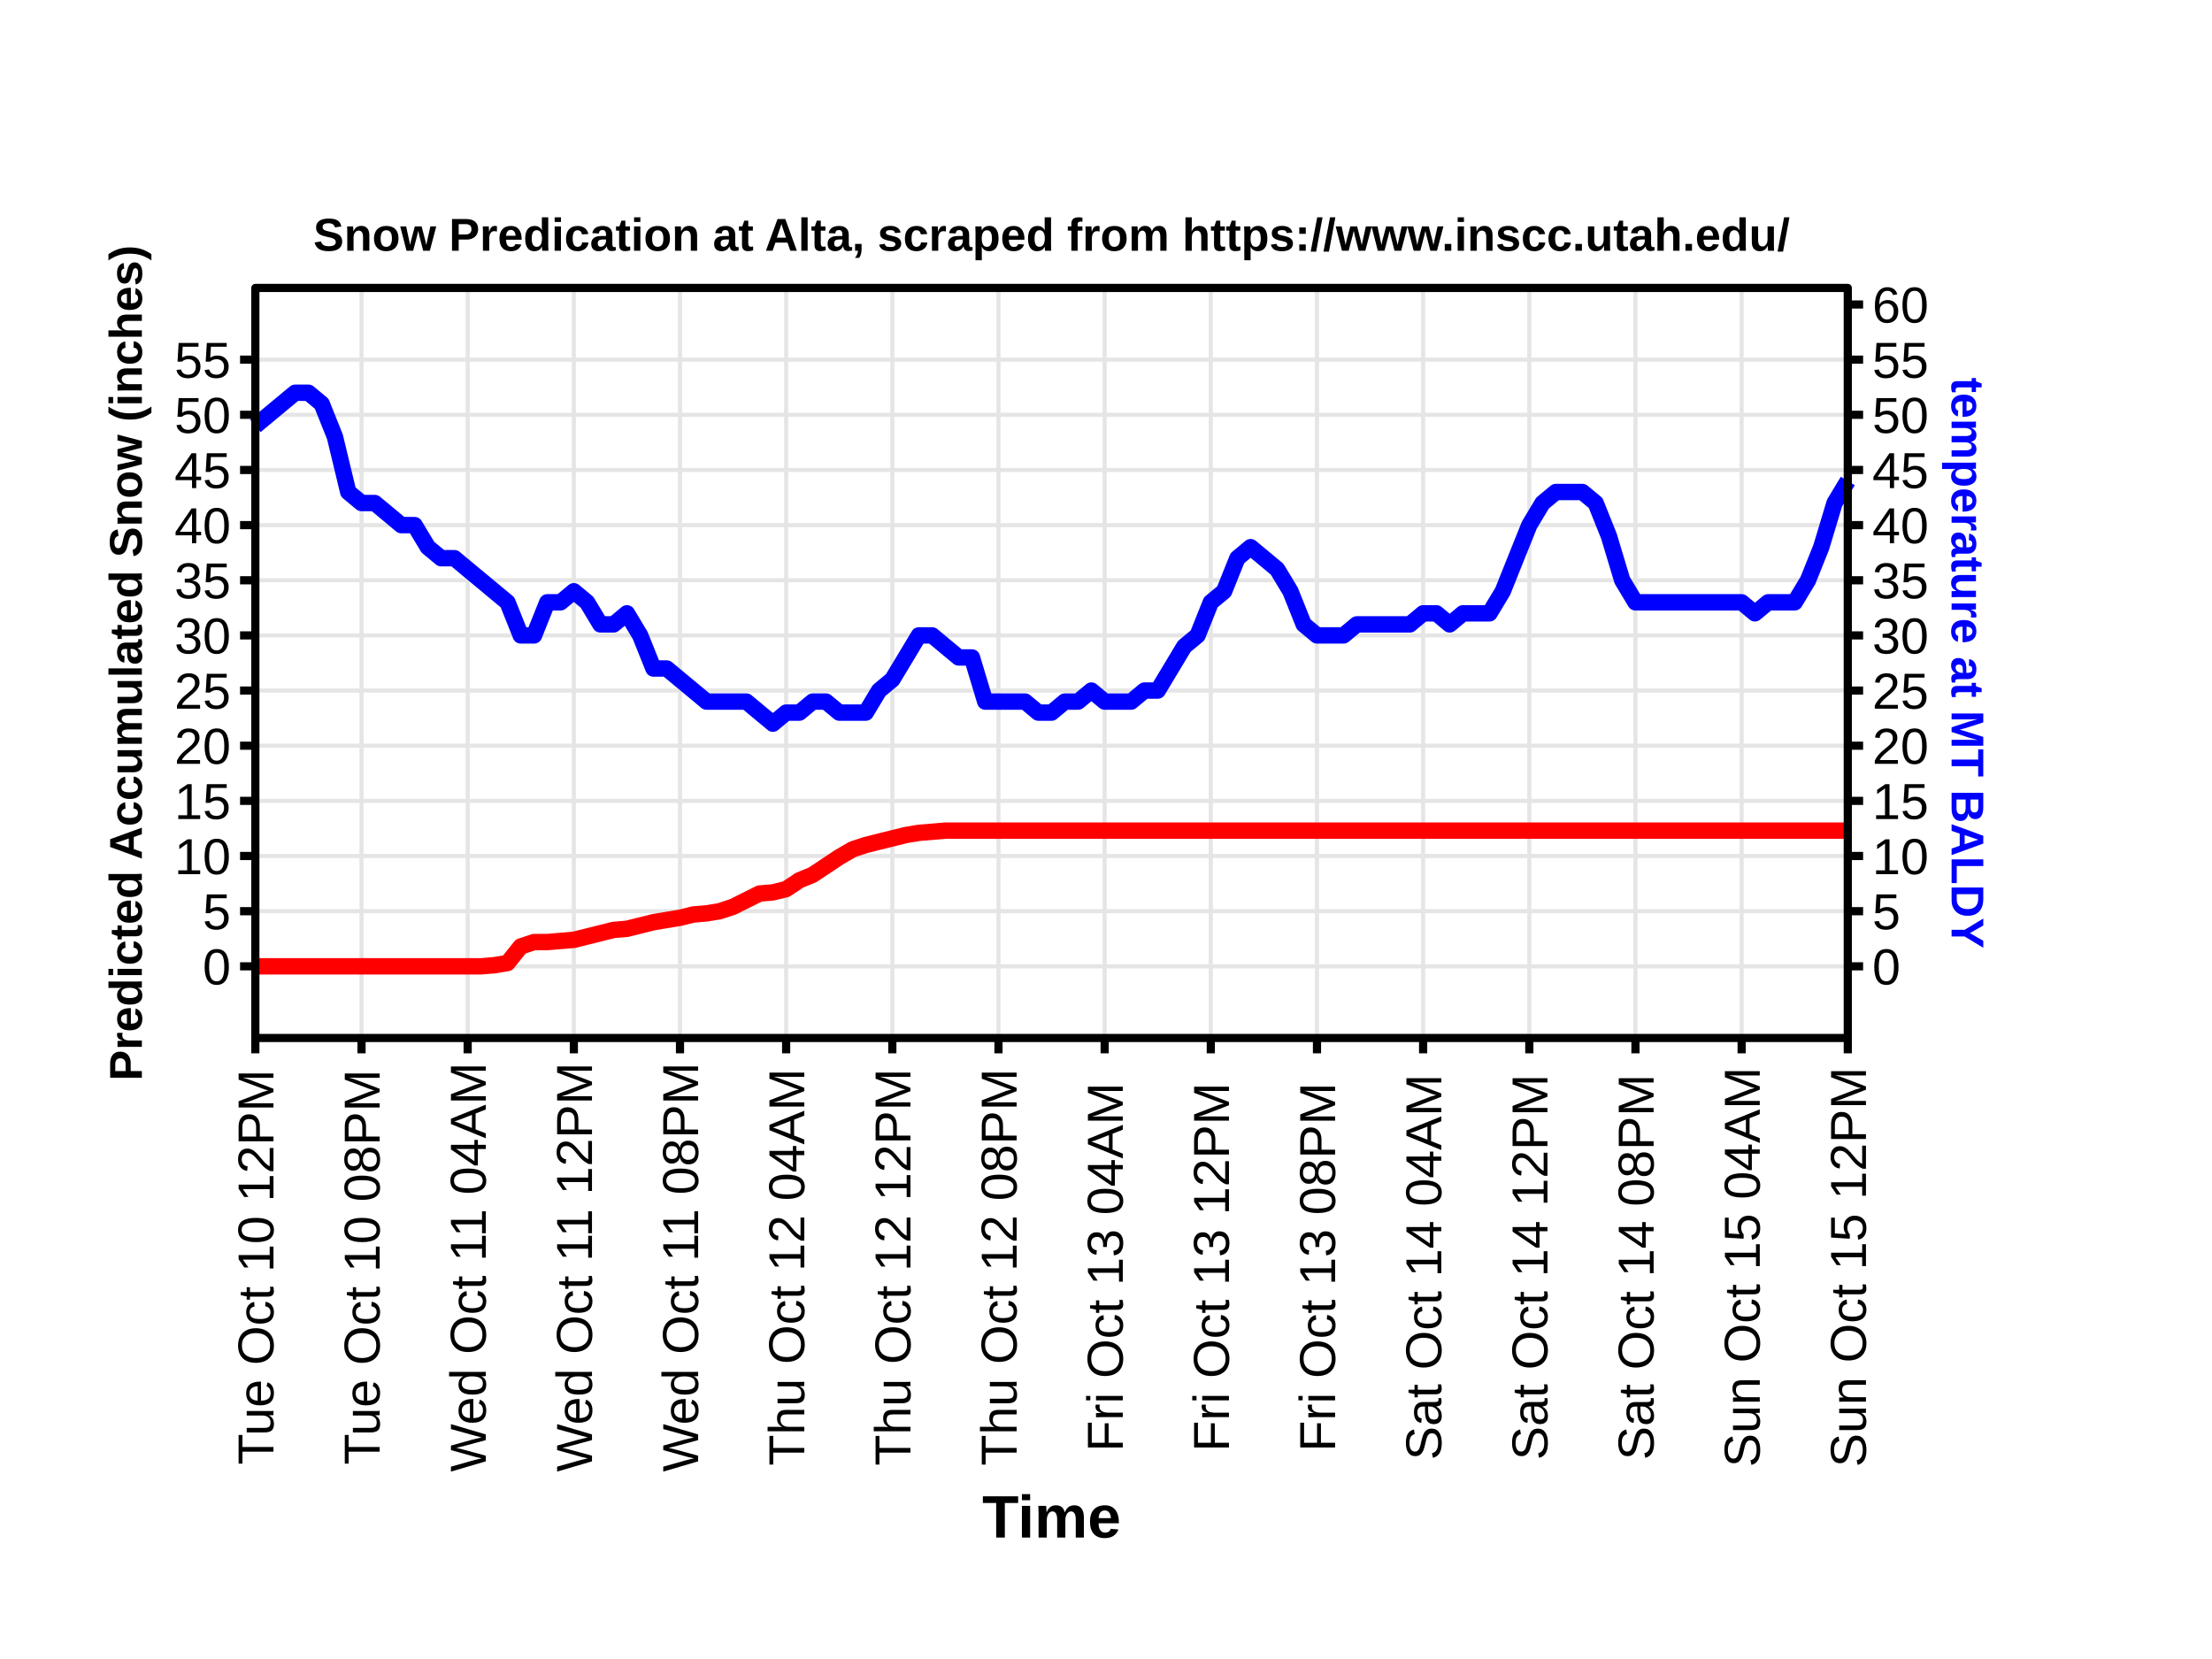
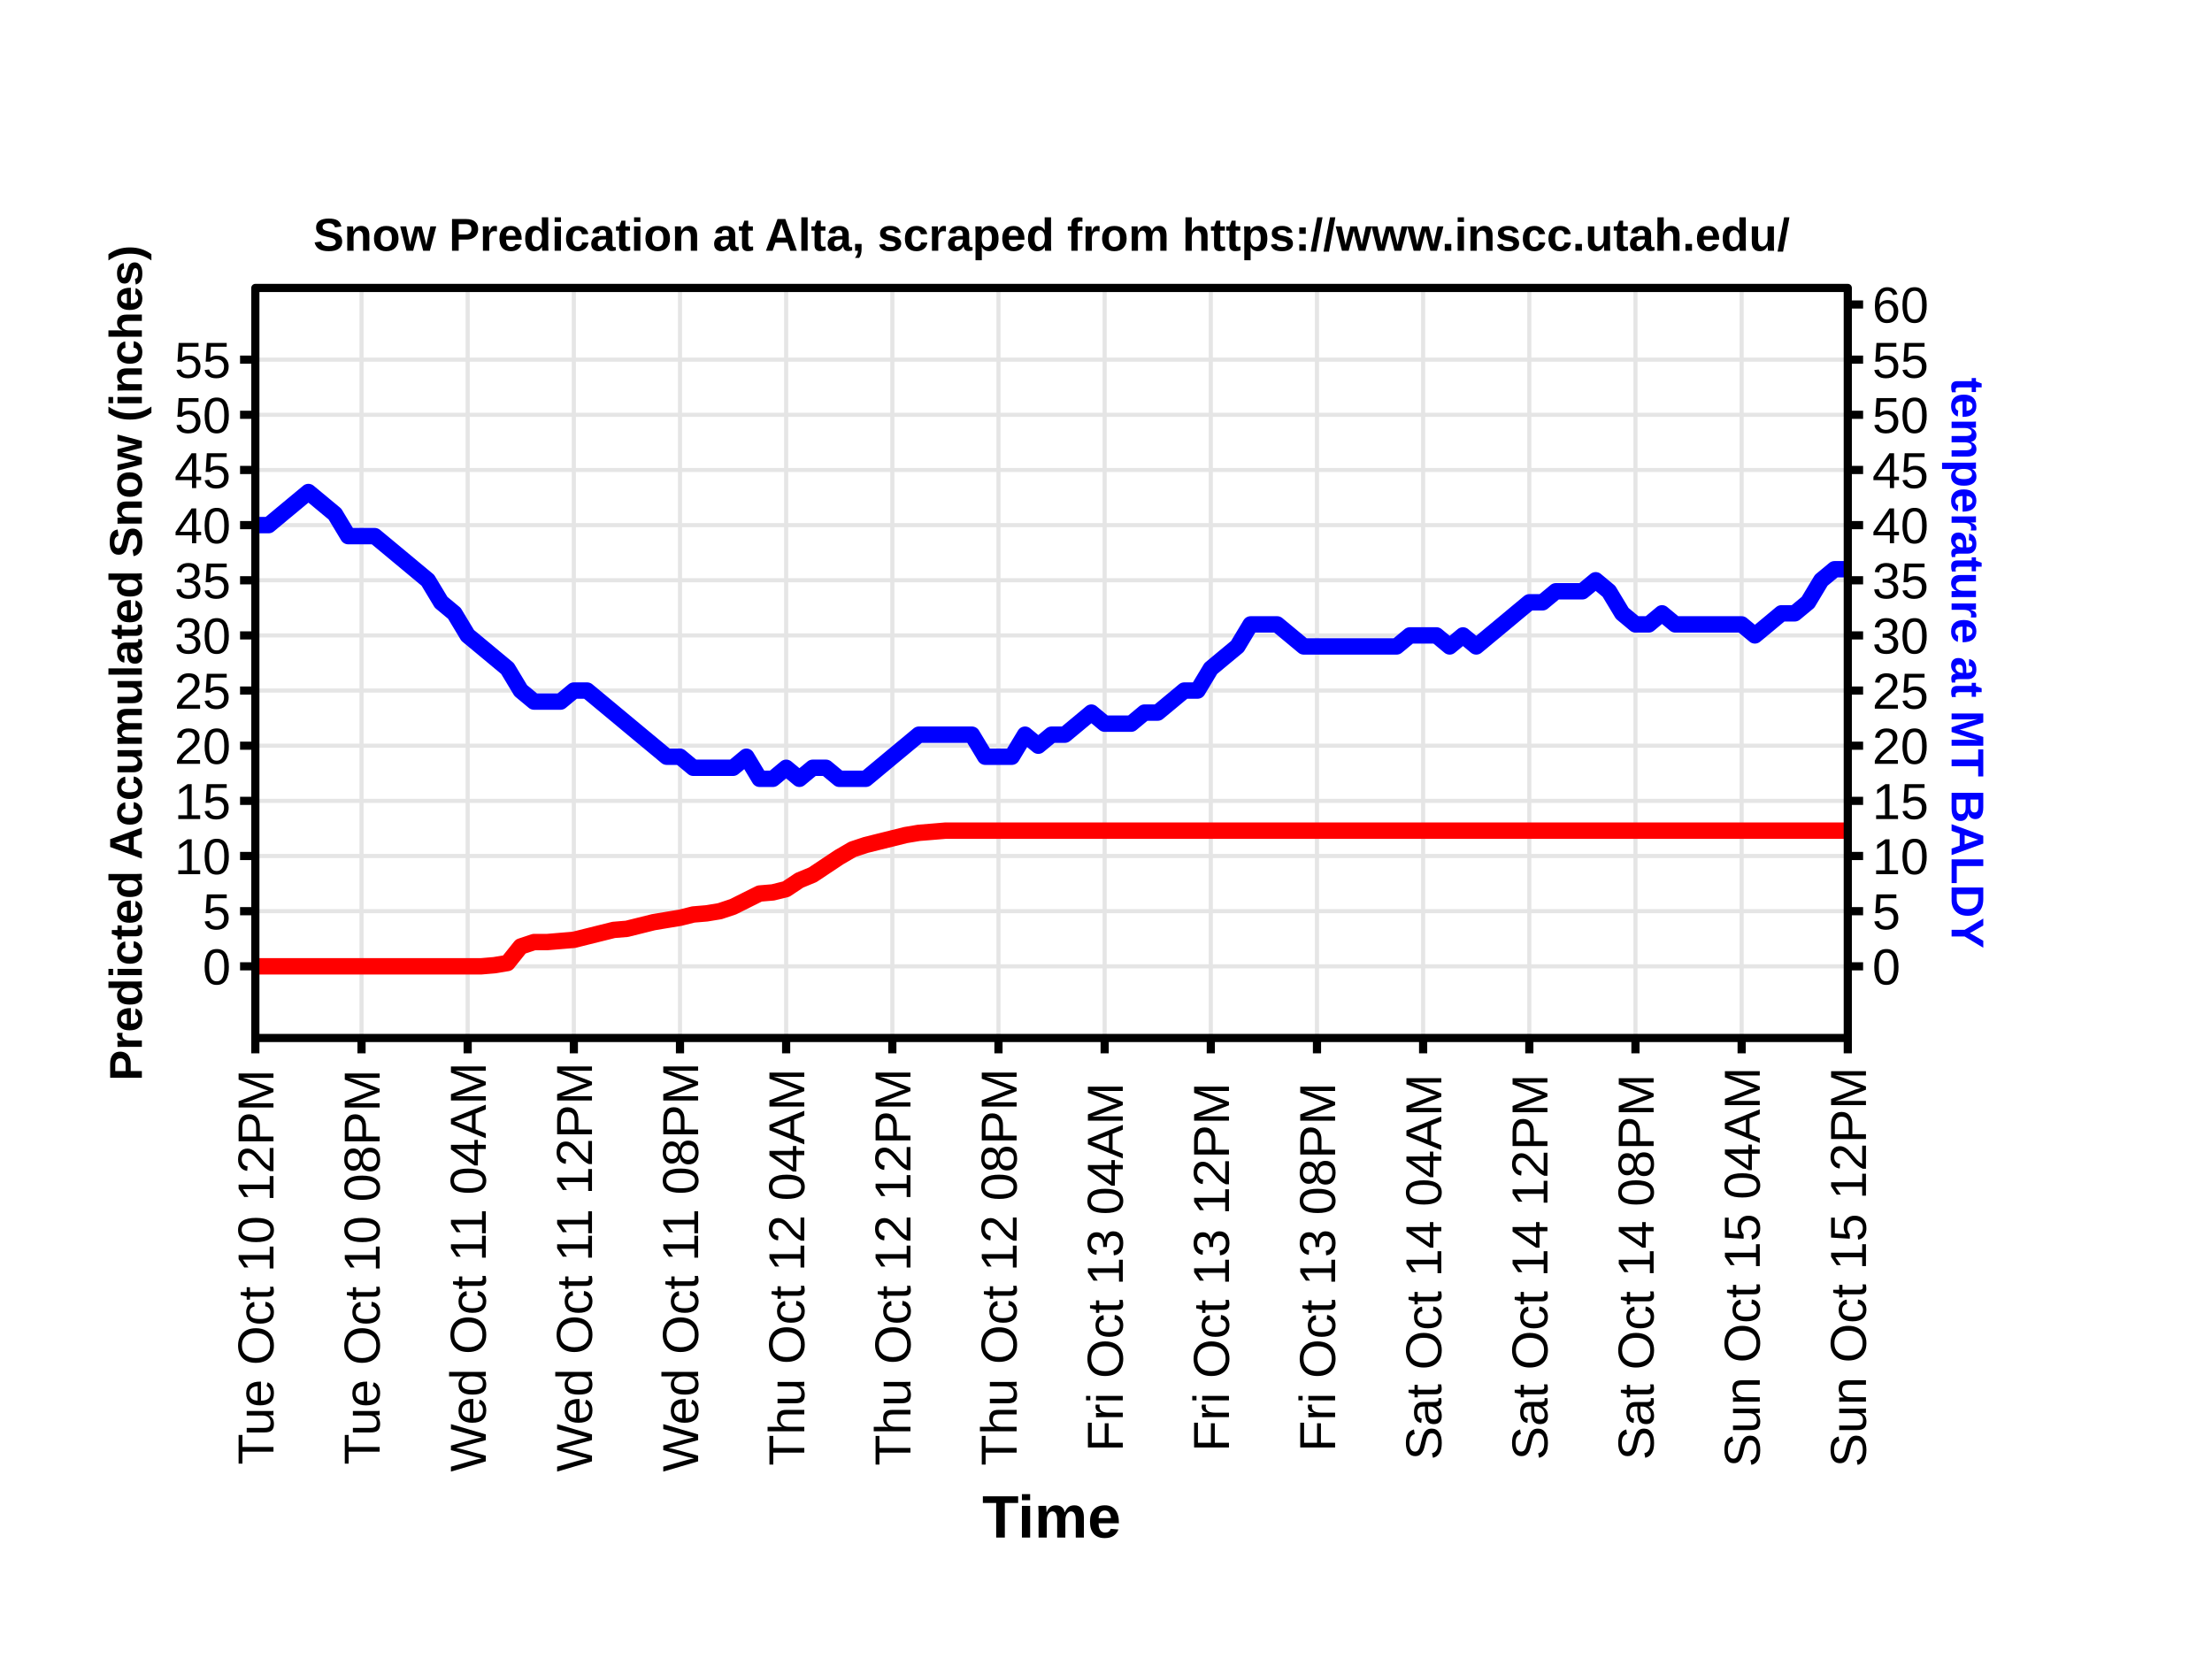
<svg xmlns="http://www.w3.org/2000/svg" class="svglite" width="576.00pt" height="432.00pt" viewBox="0 0 576.00 432.00">
  <defs>
    <style type="text/css">
    .svglite line, .svglite polyline, .svglite polygon, .svglite path, .svglite rect, .svglite circle {
      fill: none;
      stroke: #000000;
      stroke-linecap: round;
      stroke-linejoin: round;
      stroke-miterlimit: 10.00;
    }
    .svglite text {
      white-space: pre;
    }
  </style>
  </defs>
  <rect width="100%" height="100%" style="stroke: none; fill: #FFFFFF;" />
  <defs>
    <clipPath id="cpMC4wMHw1NzYuMDB8MC4wMHw0MzIuMDA=">
      <rect x="0.00" y="0.00" width="576.00" height="432.00" />
    </clipPath>
  </defs>
  <g clip-path="url(#cpMC4wMHw1NzYuMDB8MC4wMHw0MzIuMDA=)">
    <rect x="0.00" y="0.00" width="576.00" height="432.00" style="stroke-width: 1.07; stroke: none; fill: #FFFFFF;" />
    <rect x="66.49" y="74.98" width="414.67" height="195.31" style="stroke-width: 1.07; stroke: none; fill: #FFFFFF;" />
    <polyline points="66.49,251.63 481.16,251.63 " style="stroke-width: 1.07; stroke: #E5E5E5; stroke-linecap: butt;" />
    <polyline points="66.49,237.27 481.16,237.27 " style="stroke-width: 1.07; stroke: #E5E5E5; stroke-linecap: butt;" />
    <polyline points="66.49,222.90 481.16,222.90 " style="stroke-width: 1.07; stroke: #E5E5E5; stroke-linecap: butt;" />
    <polyline points="66.49,208.54 481.16,208.54 " style="stroke-width: 1.07; stroke: #E5E5E5; stroke-linecap: butt;" />
    <polyline points="66.49,194.18 481.16,194.18 " style="stroke-width: 1.07; stroke: #E5E5E5; stroke-linecap: butt;" />
    <polyline points="66.49,179.82 481.16,179.82 " style="stroke-width: 1.07; stroke: #E5E5E5; stroke-linecap: butt;" />
    <polyline points="66.49,165.46 481.16,165.46 " style="stroke-width: 1.07; stroke: #E5E5E5; stroke-linecap: butt;" />
    <polyline points="66.49,151.10 481.16,151.10 " style="stroke-width: 1.07; stroke: #E5E5E5; stroke-linecap: butt;" />
    <polyline points="66.49,136.74 481.16,136.74 " style="stroke-width: 1.07; stroke: #E5E5E5; stroke-linecap: butt;" />
    <polyline points="66.49,122.38 481.16,122.38 " style="stroke-width: 1.07; stroke: #E5E5E5; stroke-linecap: butt;" />
    <polyline points="66.49,108.01 481.16,108.01 " style="stroke-width: 1.07; stroke: #E5E5E5; stroke-linecap: butt;" />
    <polyline points="66.49,93.65 481.16,93.65 " style="stroke-width: 1.07; stroke: #E5E5E5; stroke-linecap: butt;" />
    <polyline points="66.49,270.30 66.49,74.98 " style="stroke-width: 1.07; stroke: #E5E5E5; stroke-linecap: butt;" />
    <polyline points="94.14,270.30 94.14,74.98 " style="stroke-width: 1.07; stroke: #E5E5E5; stroke-linecap: butt;" />
    <polyline points="121.78,270.30 121.78,74.98 " style="stroke-width: 1.07; stroke: #E5E5E5; stroke-linecap: butt;" />
    <polyline points="149.43,270.30 149.43,74.98 " style="stroke-width: 1.07; stroke: #E5E5E5; stroke-linecap: butt;" />
    <polyline points="177.07,270.30 177.07,74.98 " style="stroke-width: 1.07; stroke: #E5E5E5; stroke-linecap: butt;" />
    <polyline points="204.71,270.30 204.71,74.98 " style="stroke-width: 1.07; stroke: #E5E5E5; stroke-linecap: butt;" />
    <polyline points="232.36,270.30 232.36,74.98 " style="stroke-width: 1.07; stroke: #E5E5E5; stroke-linecap: butt;" />
    <polyline points="260.00,270.30 260.00,74.98 " style="stroke-width: 1.07; stroke: #E5E5E5; stroke-linecap: butt;" />
    <polyline points="287.65,270.30 287.65,74.98 " style="stroke-width: 1.07; stroke: #E5E5E5; stroke-linecap: butt;" />
    <polyline points="315.29,270.30 315.29,74.98 " style="stroke-width: 1.07; stroke: #E5E5E5; stroke-linecap: butt;" />
    <polyline points="342.94,270.30 342.94,74.98 " style="stroke-width: 1.07; stroke: #E5E5E5; stroke-linecap: butt;" />
    <polyline points="370.58,270.30 370.58,74.98 " style="stroke-width: 1.07; stroke: #E5E5E5; stroke-linecap: butt;" />
    <polyline points="398.23,270.30 398.23,74.98 " style="stroke-width: 1.07; stroke: #E5E5E5; stroke-linecap: butt;" />
    <polyline points="425.87,270.30 425.87,74.98 " style="stroke-width: 1.07; stroke: #E5E5E5; stroke-linecap: butt;" />
    <polyline points="453.52,270.30 453.52,74.98 " style="stroke-width: 1.07; stroke: #E5E5E5; stroke-linecap: butt;" />
    <polyline points="481.16,270.30 481.16,74.98 " style="stroke-width: 1.07; stroke: #E5E5E5; stroke-linecap: butt;" />
    <polyline points="66.49,251.63 69.95,251.63 73.40,251.63 76.86,251.63 80.31,251.63 83.77,251.63 87.22,251.63 90.68,251.63 94.14,251.63 97.59,251.63 101.05,251.63 104.50,251.63 107.96,251.63 111.41,251.63 114.87,251.63 118.32,251.63 121.78,251.63 125.24,251.63 128.69,251.34 132.15,250.77 135.60,246.46 139.06,245.31 142.51,245.31 145.97,245.02 149.43,244.73 152.88,243.87 156.34,243.01 159.79,242.15 163.25,241.86 166.70,241.00 170.16,240.14 173.61,239.56 177.07,238.99 180.53,238.13 183.98,237.84 187.44,237.27 190.89,236.12 194.35,234.39 197.80,232.67 201.26,232.38 204.71,231.52 208.17,229.22 211.63,227.79 215.08,225.49 218.54,223.19 221.99,221.18 225.45,220.03 228.90,219.17 232.36,218.31 235.82,217.45 239.27,216.87 242.73,216.59 246.18,216.30 249.64,216.30 253.09,216.30 256.55,216.30 260.00,216.30 263.46,216.30 266.92,216.30 270.37,216.30 273.83,216.30 277.28,216.30 280.74,216.30 284.19,216.30 287.65,216.30 291.10,216.30 294.56,216.30 298.02,216.30 301.47,216.30 304.93,216.30 308.38,216.30 311.84,216.30 315.29,216.30 318.75,216.30 322.21,216.30 325.66,216.30 329.12,216.30 332.57,216.30 336.03,216.30 339.48,216.30 342.94,216.30 346.39,216.30 349.85,216.30 353.31,216.30 356.76,216.30 360.22,216.30 363.67,216.30 367.13,216.30 370.58,216.30 374.04,216.30 377.49,216.30 380.95,216.30 384.41,216.30 387.86,216.30 391.32,216.30 394.77,216.30 398.23,216.30 401.68,216.30 405.14,216.30 408.60,216.30 412.05,216.30 415.51,216.30 418.96,216.30 422.42,216.30 425.87,216.30 429.33,216.30 432.78,216.30 436.24,216.30 439.70,216.30 443.15,216.30 446.61,216.30 450.06,216.30 453.52,216.30 456.97,216.30 460.43,216.30 463.88,216.30 467.34,216.30 470.80,216.30 474.25,216.30 477.71,216.30 481.16,216.30 " style="stroke-width: 4.27; stroke: #FF0000; stroke-linecap: butt;" />
-     <polyline points="66.49,110.89 69.95,108.01 73.40,105.14 76.86,102.27 80.31,102.27 83.77,105.14 87.22,113.76 90.68,128.12 94.14,130.99 97.59,130.99 101.05,133.86 104.50,136.74 107.96,136.74 111.41,142.48 114.87,145.35 118.32,145.35 121.78,148.23 125.24,151.10 128.69,153.97 132.15,156.84 135.60,165.46 139.06,165.46 142.51,156.84 145.97,156.84 149.43,153.97 152.88,156.84 156.34,162.59 159.79,162.59 163.25,159.71 166.70,165.46 170.16,174.08 173.61,174.08 177.07,176.95 180.53,179.82 183.98,182.69 187.44,182.69 190.89,182.69 194.35,182.69 197.80,185.56 201.26,188.44 204.71,185.56 208.17,185.56 211.63,182.69 215.08,182.69 218.54,185.56 221.99,185.56 225.45,185.56 228.90,179.82 232.36,176.95 235.82,171.20 239.27,165.46 242.73,165.46 246.18,168.33 249.64,171.20 253.09,171.20 256.55,182.69 260.00,182.69 263.46,182.69 266.92,182.69 270.37,185.56 273.83,185.56 277.28,182.69 280.74,182.69 284.19,179.82 287.65,182.69 291.10,182.69 294.56,182.69 298.02,179.82 301.47,179.82 304.93,174.08 308.38,168.33 311.84,165.46 315.29,156.84 318.75,153.97 322.21,145.35 325.66,142.48 329.12,145.35 332.57,148.23 336.03,153.97 339.48,162.59 342.94,165.46 346.39,165.46 349.85,165.46 353.31,162.59 356.76,162.59 360.22,162.59 363.67,162.59 367.13,162.59 370.58,159.71 374.04,159.71 377.49,162.59 380.95,159.71 384.41,159.71 387.86,159.71 391.32,153.97 394.77,145.35 398.23,136.74 401.68,130.99 405.14,128.12 408.60,128.12 412.05,128.12 415.51,130.99 418.96,139.61 422.42,151.10 425.87,156.84 429.33,156.84 432.78,156.84 436.24,156.84 439.70,156.84 443.15,156.84 446.61,156.84 450.06,156.84 453.52,156.84 456.97,159.71 460.43,156.84 463.88,156.84 467.34,156.84 470.80,151.10 474.25,142.48 477.71,130.99 481.16,125.25 " style="stroke-width: 4.27; stroke: #0000FF; stroke-linecap: butt;" />
+     <polyline points="66.49,136.74 69.95,136.74 73.40,133.86 76.86,130.99 80.31,128.12 83.77,130.99 87.22,133.86 90.68,139.61 94.14,139.61 97.59,139.61 101.05,142.48 104.50,145.35 107.96,148.23 111.41,151.10 114.87,156.84 118.32,159.71 121.78,165.46 125.24,168.33 128.69,171.20 132.15,174.08 135.60,179.82 139.06,182.69 142.51,182.69 145.97,182.69 149.43,179.82 152.88,179.82 156.34,182.69 159.79,185.56 163.25,188.44 166.70,191.31 170.16,194.18 173.61,197.05 177.07,197.05 180.53,199.93 183.98,199.93 187.44,199.93 190.89,199.93 194.35,197.05 197.80,202.80 201.26,202.80 204.71,199.93 208.17,202.80 211.63,199.93 215.08,199.93 218.54,202.80 221.99,202.80 225.45,202.80 228.90,199.93 232.36,197.05 235.82,194.18 239.27,191.31 242.73,191.31 246.18,191.31 249.64,191.31 253.09,191.31 256.55,197.05 260.00,197.05 263.46,197.05 266.92,191.31 270.37,194.18 273.83,191.31 277.28,191.31 280.74,188.44 284.19,185.56 287.65,188.44 291.10,188.44 294.56,188.44 298.02,185.56 301.47,185.56 304.93,182.69 308.38,179.82 311.84,179.82 315.29,174.08 318.75,171.20 322.21,168.33 325.66,162.59 329.12,162.59 332.57,162.59 336.03,165.46 339.48,168.33 342.94,168.33 346.39,168.33 349.85,168.33 353.31,168.33 356.76,168.33 360.22,168.33 363.67,168.33 367.13,165.46 370.58,165.46 374.04,165.46 377.49,168.33 380.95,165.46 384.41,168.33 387.86,165.46 391.32,162.59 394.77,159.71 398.23,156.84 401.68,156.84 405.14,153.97 408.60,153.97 412.05,153.97 415.51,151.10 418.96,153.97 422.42,159.71 425.87,162.59 429.33,162.59 432.78,159.71 436.24,162.59 439.70,162.59 443.15,162.59 446.61,162.59 450.06,162.59 453.52,162.59 456.97,165.46 460.43,162.59 463.88,159.71 467.34,159.71 470.80,156.84 474.25,151.10 477.71,148.23 481.16,148.23 " style="stroke-width: 4.27; stroke: #0000FF; stroke-linecap: butt;" />
    <rect x="66.49" y="74.98" width="414.67" height="195.31" style="stroke-width: 2.13;" />
    <text x="60.11" y="256.35" text-anchor="end" style="font-size: 13.20px; font-family: &quot;Arial&quot;;" textLength="7.34px" lengthAdjust="spacingAndGlyphs">0</text>
    <text x="60.11" y="241.99" text-anchor="end" style="font-size: 13.20px; font-family: &quot;Arial&quot;;" textLength="7.34px" lengthAdjust="spacingAndGlyphs">5</text>
    <text x="60.11" y="227.63" text-anchor="end" style="font-size: 13.20px; font-family: &quot;Arial&quot;;" textLength="14.67px" lengthAdjust="spacingAndGlyphs">10</text>
    <text x="60.11" y="213.27" text-anchor="end" style="font-size: 13.20px; font-family: &quot;Arial&quot;;" textLength="14.67px" lengthAdjust="spacingAndGlyphs">15</text>
    <text x="60.11" y="198.90" text-anchor="end" style="font-size: 13.20px; font-family: &quot;Arial&quot;;" textLength="14.67px" lengthAdjust="spacingAndGlyphs">20</text>
    <text x="60.11" y="184.54" text-anchor="end" style="font-size: 13.20px; font-family: &quot;Arial&quot;;" textLength="14.67px" lengthAdjust="spacingAndGlyphs">25</text>
    <text x="60.11" y="170.18" text-anchor="end" style="font-size: 13.20px; font-family: &quot;Arial&quot;;" textLength="14.67px" lengthAdjust="spacingAndGlyphs">30</text>
    <text x="60.11" y="155.82" text-anchor="end" style="font-size: 13.20px; font-family: &quot;Arial&quot;;" textLength="14.67px" lengthAdjust="spacingAndGlyphs">35</text>
    <text x="60.11" y="141.46" text-anchor="end" style="font-size: 13.20px; font-family: &quot;Arial&quot;;" textLength="14.67px" lengthAdjust="spacingAndGlyphs">40</text>
    <text x="60.11" y="127.10" text-anchor="end" style="font-size: 13.20px; font-family: &quot;Arial&quot;;" textLength="14.67px" lengthAdjust="spacingAndGlyphs">45</text>
    <text x="60.11" y="112.74" text-anchor="end" style="font-size: 13.20px; font-family: &quot;Arial&quot;;" textLength="14.67px" lengthAdjust="spacingAndGlyphs">50</text>
    <text x="60.11" y="98.38" text-anchor="end" style="font-size: 13.20px; font-family: &quot;Arial&quot;;" textLength="14.67px" lengthAdjust="spacingAndGlyphs">55</text>
    <polyline points="62.51,251.63 66.49,251.63 " style="stroke-width: 2.13; stroke-linecap: butt;" />
    <polyline points="62.51,237.27 66.49,237.27 " style="stroke-width: 2.13; stroke-linecap: butt;" />
    <polyline points="62.51,222.90 66.49,222.90 " style="stroke-width: 2.13; stroke-linecap: butt;" />
    <polyline points="62.51,208.54 66.49,208.54 " style="stroke-width: 2.13; stroke-linecap: butt;" />
    <polyline points="62.51,194.18 66.49,194.18 " style="stroke-width: 2.13; stroke-linecap: butt;" />
    <polyline points="62.51,179.82 66.49,179.82 " style="stroke-width: 2.13; stroke-linecap: butt;" />
    <polyline points="62.51,165.46 66.49,165.46 " style="stroke-width: 2.13; stroke-linecap: butt;" />
    <polyline points="62.51,151.10 66.49,151.10 " style="stroke-width: 2.13; stroke-linecap: butt;" />
    <polyline points="62.51,136.74 66.49,136.74 " style="stroke-width: 2.13; stroke-linecap: butt;" />
    <polyline points="62.51,122.38 66.49,122.38 " style="stroke-width: 2.13; stroke-linecap: butt;" />
    <polyline points="62.51,108.01 66.49,108.01 " style="stroke-width: 2.13; stroke-linecap: butt;" />
    <polyline points="62.51,93.65 66.49,93.65 " style="stroke-width: 2.13; stroke-linecap: butt;" />
    <polyline points="481.16,251.63 485.15,251.63 " style="stroke-width: 2.13; stroke-linecap: butt;" />
    <polyline points="481.16,237.27 485.15,237.27 " style="stroke-width: 2.13; stroke-linecap: butt;" />
    <polyline points="481.16,222.90 485.15,222.90 " style="stroke-width: 2.13; stroke-linecap: butt;" />
    <polyline points="481.16,208.54 485.15,208.54 " style="stroke-width: 2.13; stroke-linecap: butt;" />
    <polyline points="481.16,194.18 485.15,194.18 " style="stroke-width: 2.13; stroke-linecap: butt;" />
    <polyline points="481.16,179.82 485.15,179.82 " style="stroke-width: 2.13; stroke-linecap: butt;" />
    <polyline points="481.16,165.46 485.15,165.46 " style="stroke-width: 2.13; stroke-linecap: butt;" />
    <polyline points="481.16,151.10 485.15,151.10 " style="stroke-width: 2.13; stroke-linecap: butt;" />
    <polyline points="481.16,136.74 485.15,136.74 " style="stroke-width: 2.13; stroke-linecap: butt;" />
    <polyline points="481.16,122.38 485.15,122.38 " style="stroke-width: 2.13; stroke-linecap: butt;" />
    <polyline points="481.16,108.01 485.15,108.01 " style="stroke-width: 2.13; stroke-linecap: butt;" />
    <polyline points="481.16,93.65 485.15,93.65 " style="stroke-width: 2.13; stroke-linecap: butt;" />
    <polyline points="481.16,79.29 485.15,79.29 " style="stroke-width: 2.13; stroke-linecap: butt;" />
    <text x="487.54" y="256.35" style="font-size: 13.20px; font-family: &quot;Arial&quot;;" textLength="7.34px" lengthAdjust="spacingAndGlyphs">0</text>
    <text x="487.54" y="241.99" style="font-size: 13.20px; font-family: &quot;Arial&quot;;" textLength="7.34px" lengthAdjust="spacingAndGlyphs">5</text>
    <text x="487.54" y="227.63" style="font-size: 13.20px; font-family: &quot;Arial&quot;;" textLength="14.67px" lengthAdjust="spacingAndGlyphs">10</text>
    <text x="487.54" y="213.27" style="font-size: 13.20px; font-family: &quot;Arial&quot;;" textLength="14.67px" lengthAdjust="spacingAndGlyphs">15</text>
    <text x="487.54" y="198.90" style="font-size: 13.20px; font-family: &quot;Arial&quot;;" textLength="14.67px" lengthAdjust="spacingAndGlyphs">20</text>
    <text x="487.54" y="184.54" style="font-size: 13.20px; font-family: &quot;Arial&quot;;" textLength="14.67px" lengthAdjust="spacingAndGlyphs">25</text>
    <text x="487.54" y="170.18" style="font-size: 13.20px; font-family: &quot;Arial&quot;;" textLength="14.67px" lengthAdjust="spacingAndGlyphs">30</text>
    <text x="487.54" y="155.82" style="font-size: 13.20px; font-family: &quot;Arial&quot;;" textLength="14.67px" lengthAdjust="spacingAndGlyphs">35</text>
    <text x="487.54" y="141.46" style="font-size: 13.20px; font-family: &quot;Arial&quot;;" textLength="14.67px" lengthAdjust="spacingAndGlyphs">40</text>
    <text x="487.54" y="127.10" style="font-size: 13.20px; font-family: &quot;Arial&quot;;" textLength="14.67px" lengthAdjust="spacingAndGlyphs">45</text>
    <text x="487.54" y="112.74" style="font-size: 13.20px; font-family: &quot;Arial&quot;;" textLength="14.67px" lengthAdjust="spacingAndGlyphs">50</text>
    <text x="487.54" y="98.38" style="font-size: 13.20px; font-family: &quot;Arial&quot;;" textLength="14.67px" lengthAdjust="spacingAndGlyphs">55</text>
    <text x="487.54" y="84.01" style="font-size: 13.20px; font-family: &quot;Arial&quot;;" textLength="14.67px" lengthAdjust="spacingAndGlyphs">60</text>
    <polyline points="66.49,274.28 66.49,270.30 " style="stroke-width: 2.13; stroke-linecap: butt;" />
    <polyline points="94.14,274.28 94.14,270.30 " style="stroke-width: 2.13; stroke-linecap: butt;" />
    <polyline points="121.78,274.28 121.78,270.30 " style="stroke-width: 2.13; stroke-linecap: butt;" />
    <polyline points="149.43,274.28 149.43,270.30 " style="stroke-width: 2.13; stroke-linecap: butt;" />
    <polyline points="177.07,274.28 177.07,270.30 " style="stroke-width: 2.13; stroke-linecap: butt;" />
    <polyline points="204.71,274.28 204.71,270.30 " style="stroke-width: 2.13; stroke-linecap: butt;" />
    <polyline points="232.36,274.28 232.36,270.30 " style="stroke-width: 2.13; stroke-linecap: butt;" />
    <polyline points="260.00,274.28 260.00,270.30 " style="stroke-width: 2.13; stroke-linecap: butt;" />
    <polyline points="287.65,274.28 287.65,270.30 " style="stroke-width: 2.13; stroke-linecap: butt;" />
    <polyline points="315.29,274.28 315.29,270.30 " style="stroke-width: 2.13; stroke-linecap: butt;" />
    <polyline points="342.94,274.28 342.94,270.30 " style="stroke-width: 2.13; stroke-linecap: butt;" />
    <polyline points="370.58,274.28 370.58,270.30 " style="stroke-width: 2.13; stroke-linecap: butt;" />
    <polyline points="398.23,274.28 398.23,270.30 " style="stroke-width: 2.13; stroke-linecap: butt;" />
    <polyline points="425.87,274.28 425.87,270.30 " style="stroke-width: 2.13; stroke-linecap: butt;" />
    <polyline points="453.52,274.28 453.52,270.30 " style="stroke-width: 2.13; stroke-linecap: butt;" />
    <polyline points="481.16,274.28 481.16,270.30 " style="stroke-width: 2.13; stroke-linecap: butt;" />
    <text transform="translate(71.21,329.95) rotate(-90)" text-anchor="middle" style="font-size: 13.20px; font-family: &quot;Arial&quot;;" textLength="102.89px" lengthAdjust="spacingAndGlyphs">Tue Oct 10 12PM</text>
    <text transform="translate(98.86,329.95) rotate(-90)" text-anchor="middle" style="font-size: 13.20px; font-family: &quot;Arial&quot;;" textLength="102.89px" lengthAdjust="spacingAndGlyphs">Tue Oct 10 08PM</text>
    <text transform="translate(126.50,329.95) rotate(-90)" text-anchor="middle" style="font-size: 13.20px; font-family: &quot;Arial&quot;;" textLength="106.55px" lengthAdjust="spacingAndGlyphs">Wed Oct 11 04AM</text>
    <text transform="translate(154.15,329.95) rotate(-90)" text-anchor="middle" style="font-size: 13.20px; font-family: &quot;Arial&quot;;" textLength="106.55px" lengthAdjust="spacingAndGlyphs">Wed Oct 11 12PM</text>
    <text transform="translate(181.79,329.95) rotate(-90)" text-anchor="middle" style="font-size: 13.20px; font-family: &quot;Arial&quot;;" textLength="106.55px" lengthAdjust="spacingAndGlyphs">Wed Oct 11 08PM</text>
    <text transform="translate(209.44,329.95) rotate(-90)" text-anchor="middle" style="font-size: 13.20px; font-family: &quot;Arial&quot;;" textLength="103.38px" lengthAdjust="spacingAndGlyphs">Thu Oct 12 04AM</text>
    <text transform="translate(237.08,329.95) rotate(-90)" text-anchor="middle" style="font-size: 13.20px; font-family: &quot;Arial&quot;;" textLength="103.38px" lengthAdjust="spacingAndGlyphs">Thu Oct 12 12PM</text>
    <text transform="translate(264.73,329.95) rotate(-90)" text-anchor="middle" style="font-size: 13.20px; font-family: &quot;Arial&quot;;" textLength="103.38px" lengthAdjust="spacingAndGlyphs">Thu Oct 12 08PM</text>
    <text transform="translate(292.37,329.95) rotate(-90)" text-anchor="middle" style="font-size: 13.20px; font-family: &quot;Arial&quot;;" textLength="96.03px" lengthAdjust="spacingAndGlyphs">Fri Oct 13 04AM</text>
    <text transform="translate(320.02,329.95) rotate(-90)" text-anchor="middle" style="font-size: 13.20px; font-family: &quot;Arial&quot;;" textLength="96.03px" lengthAdjust="spacingAndGlyphs">Fri Oct 13 12PM</text>
    <text transform="translate(347.66,329.95) rotate(-90)" text-anchor="middle" style="font-size: 13.20px; font-family: &quot;Arial&quot;;" textLength="96.03px" lengthAdjust="spacingAndGlyphs">Fri Oct 13 08PM</text>
    <text transform="translate(375.31,329.95) rotate(-90)" text-anchor="middle" style="font-size: 13.20px; font-family: &quot;Arial&quot;;" textLength="100.45px" lengthAdjust="spacingAndGlyphs">Sat Oct 14 04AM</text>
    <text transform="translate(402.95,329.95) rotate(-90)" text-anchor="middle" style="font-size: 13.20px; font-family: &quot;Arial&quot;;" textLength="100.45px" lengthAdjust="spacingAndGlyphs">Sat Oct 14 12PM</text>
    <text transform="translate(430.60,329.95) rotate(-90)" text-anchor="middle" style="font-size: 13.20px; font-family: &quot;Arial&quot;;" textLength="100.45px" lengthAdjust="spacingAndGlyphs">Sat Oct 14 08PM</text>
    <text transform="translate(458.24,329.95) rotate(-90)" text-anchor="middle" style="font-size: 13.20px; font-family: &quot;Arial&quot;;" textLength="104.12px" lengthAdjust="spacingAndGlyphs">Sun Oct 15 04AM</text>
    <text transform="translate(485.89,329.95) rotate(-90)" text-anchor="middle" style="font-size: 13.20px; font-family: &quot;Arial&quot;;" textLength="104.12px" lengthAdjust="spacingAndGlyphs">Sun Oct 15 12PM</text>
    <text x="273.83" y="400.37" text-anchor="middle" style="font-size: 15.60px; font-weight: bold; font-family: &quot;Arial&quot;;" textLength="36.12px" lengthAdjust="spacingAndGlyphs">Time</text>
    <text transform="translate(36.94,172.64) rotate(-90)" text-anchor="middle" style="font-size: 12.00px; font-weight: bold; font-family: &quot;Arial&quot;;" textLength="217.61px" lengthAdjust="spacingAndGlyphs">Predicted Accumulated Snow (inches)</text>
    <text transform="translate(508.19,172.64) rotate(90)" text-anchor="middle" style="font-size: 12.00px; font-weight: bold;fill: #0000FF; font-family: &quot;Arial&quot;;" textLength="148.71px" lengthAdjust="spacingAndGlyphs">temperature at MT BALDY</text>
    <text x="273.83" y="65.29" text-anchor="middle" style="font-size: 12.00px; font-weight: bold; font-family: &quot;Arial&quot;;" textLength="384.53px" lengthAdjust="spacingAndGlyphs">Snow Predication at Alta, scraped from https://www.inscc.utah.edu/</text>
  </g>
</svg>
